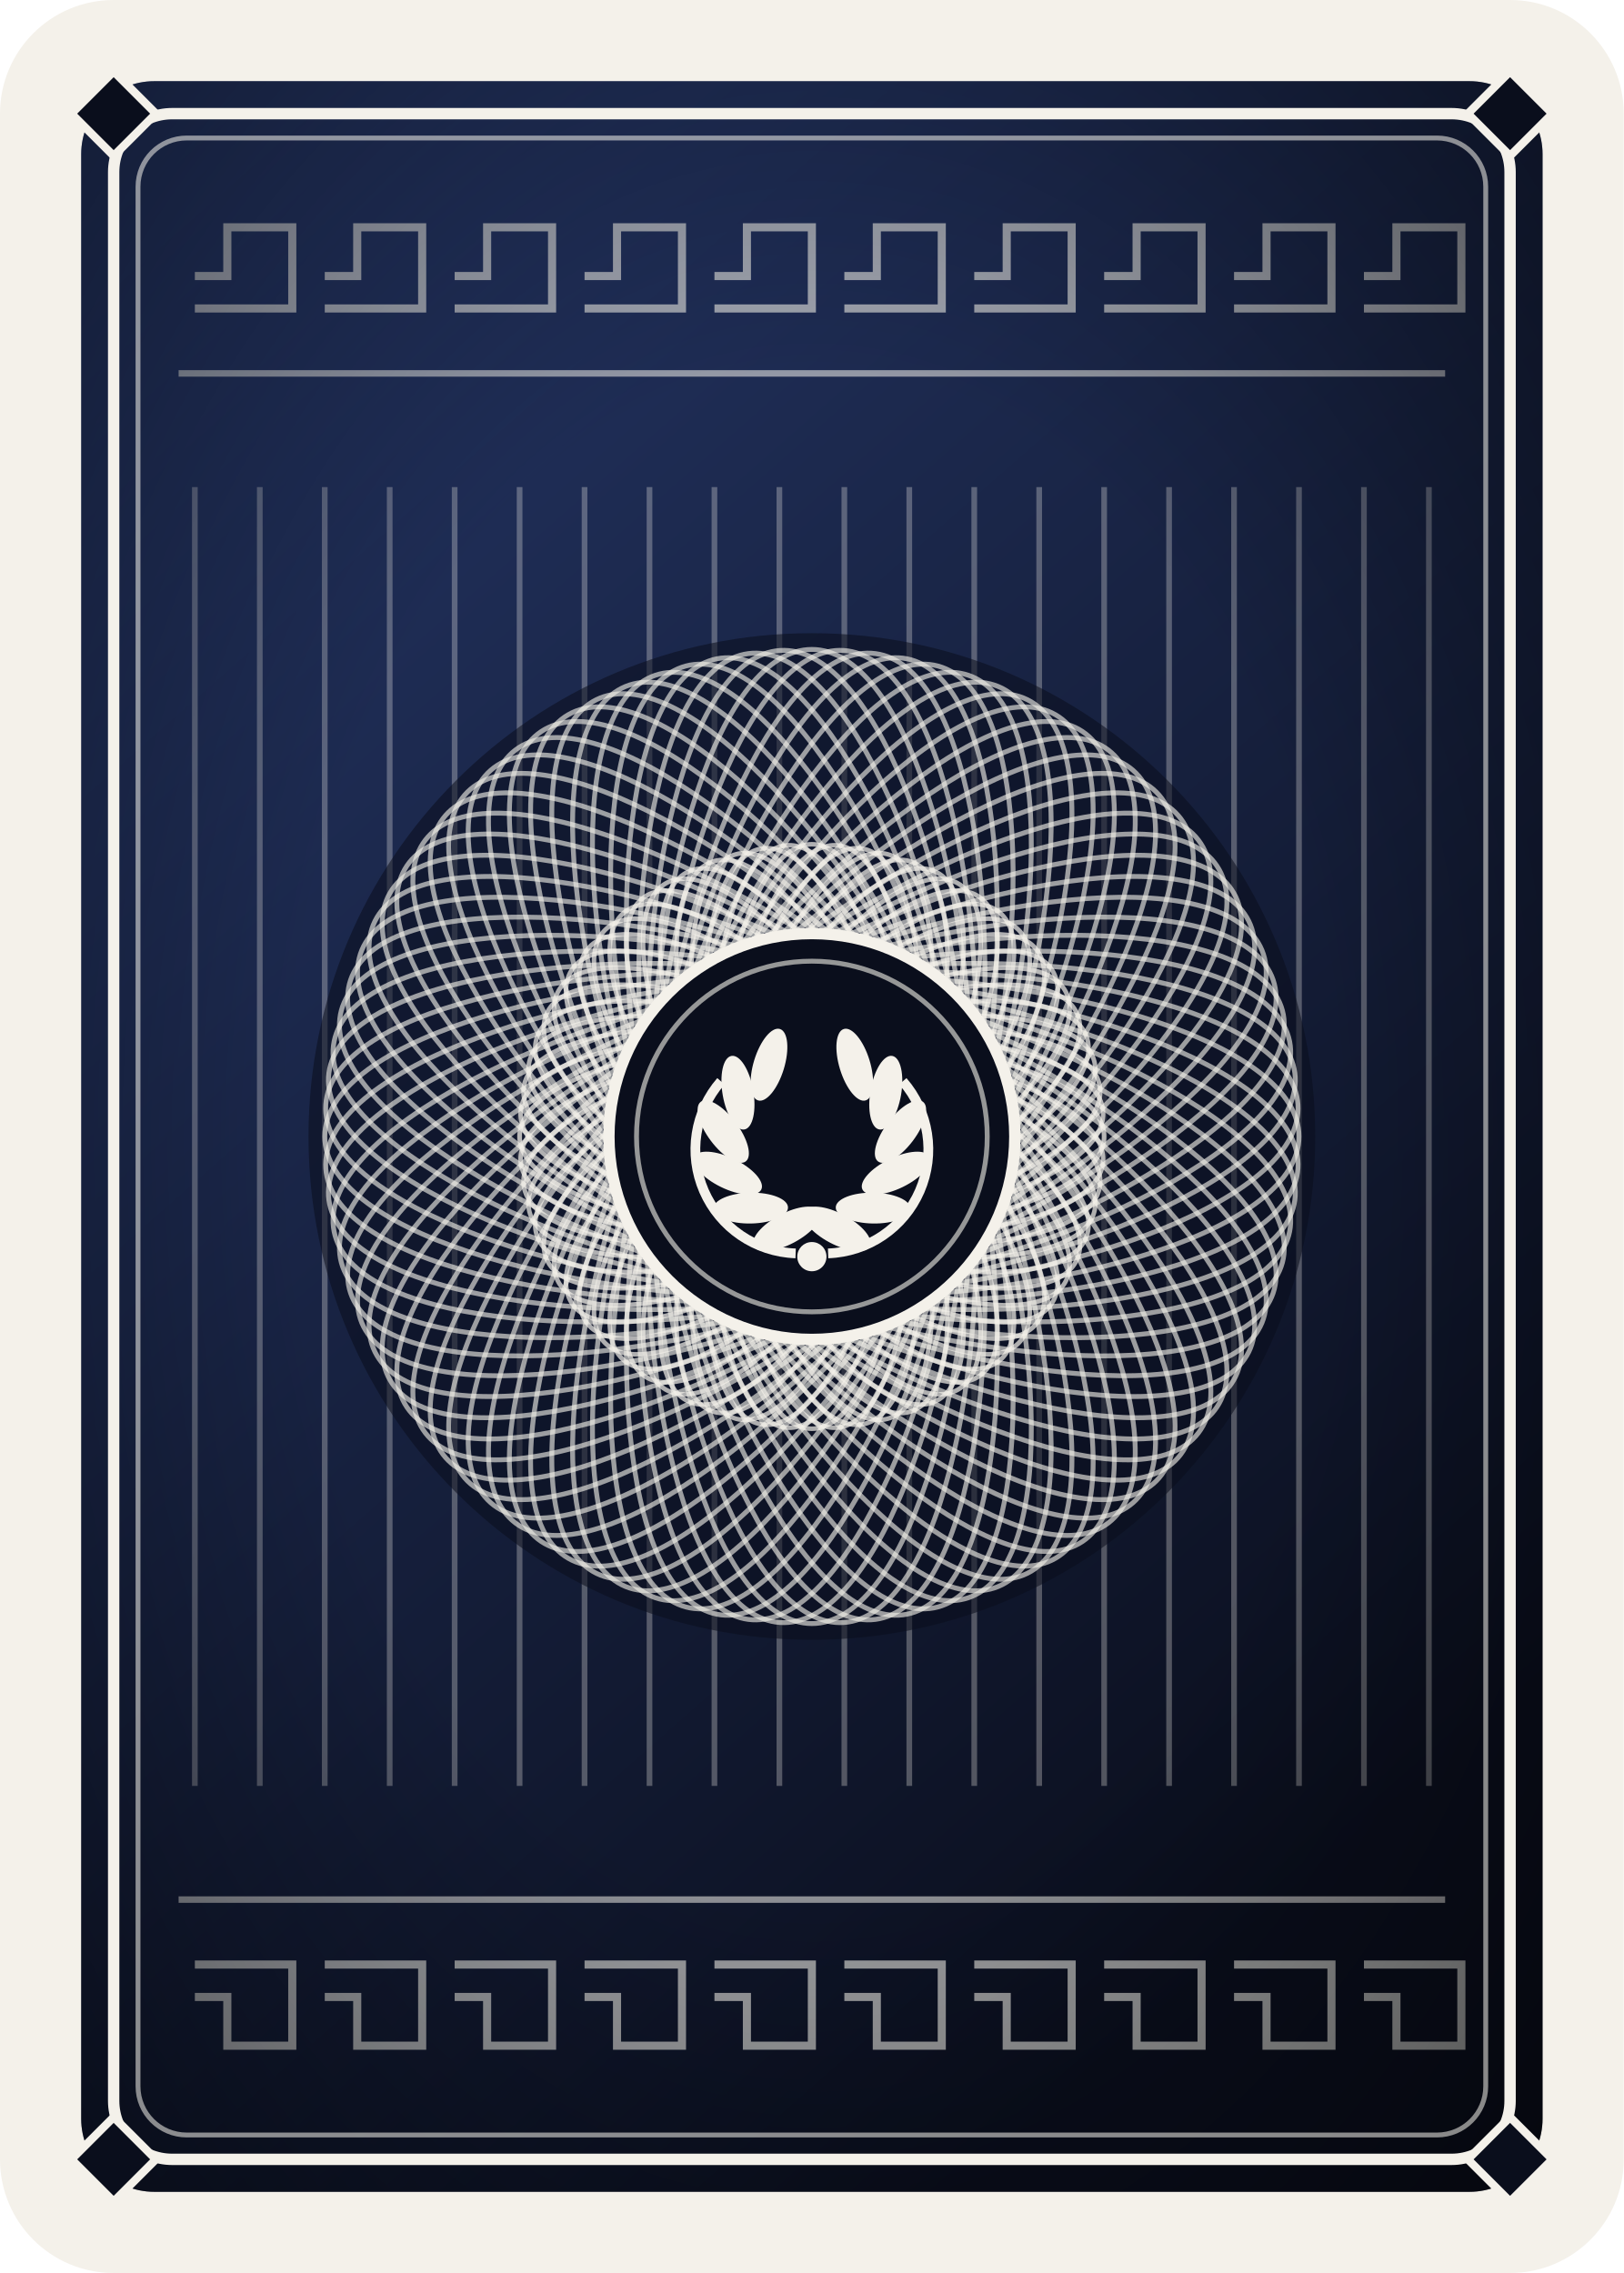
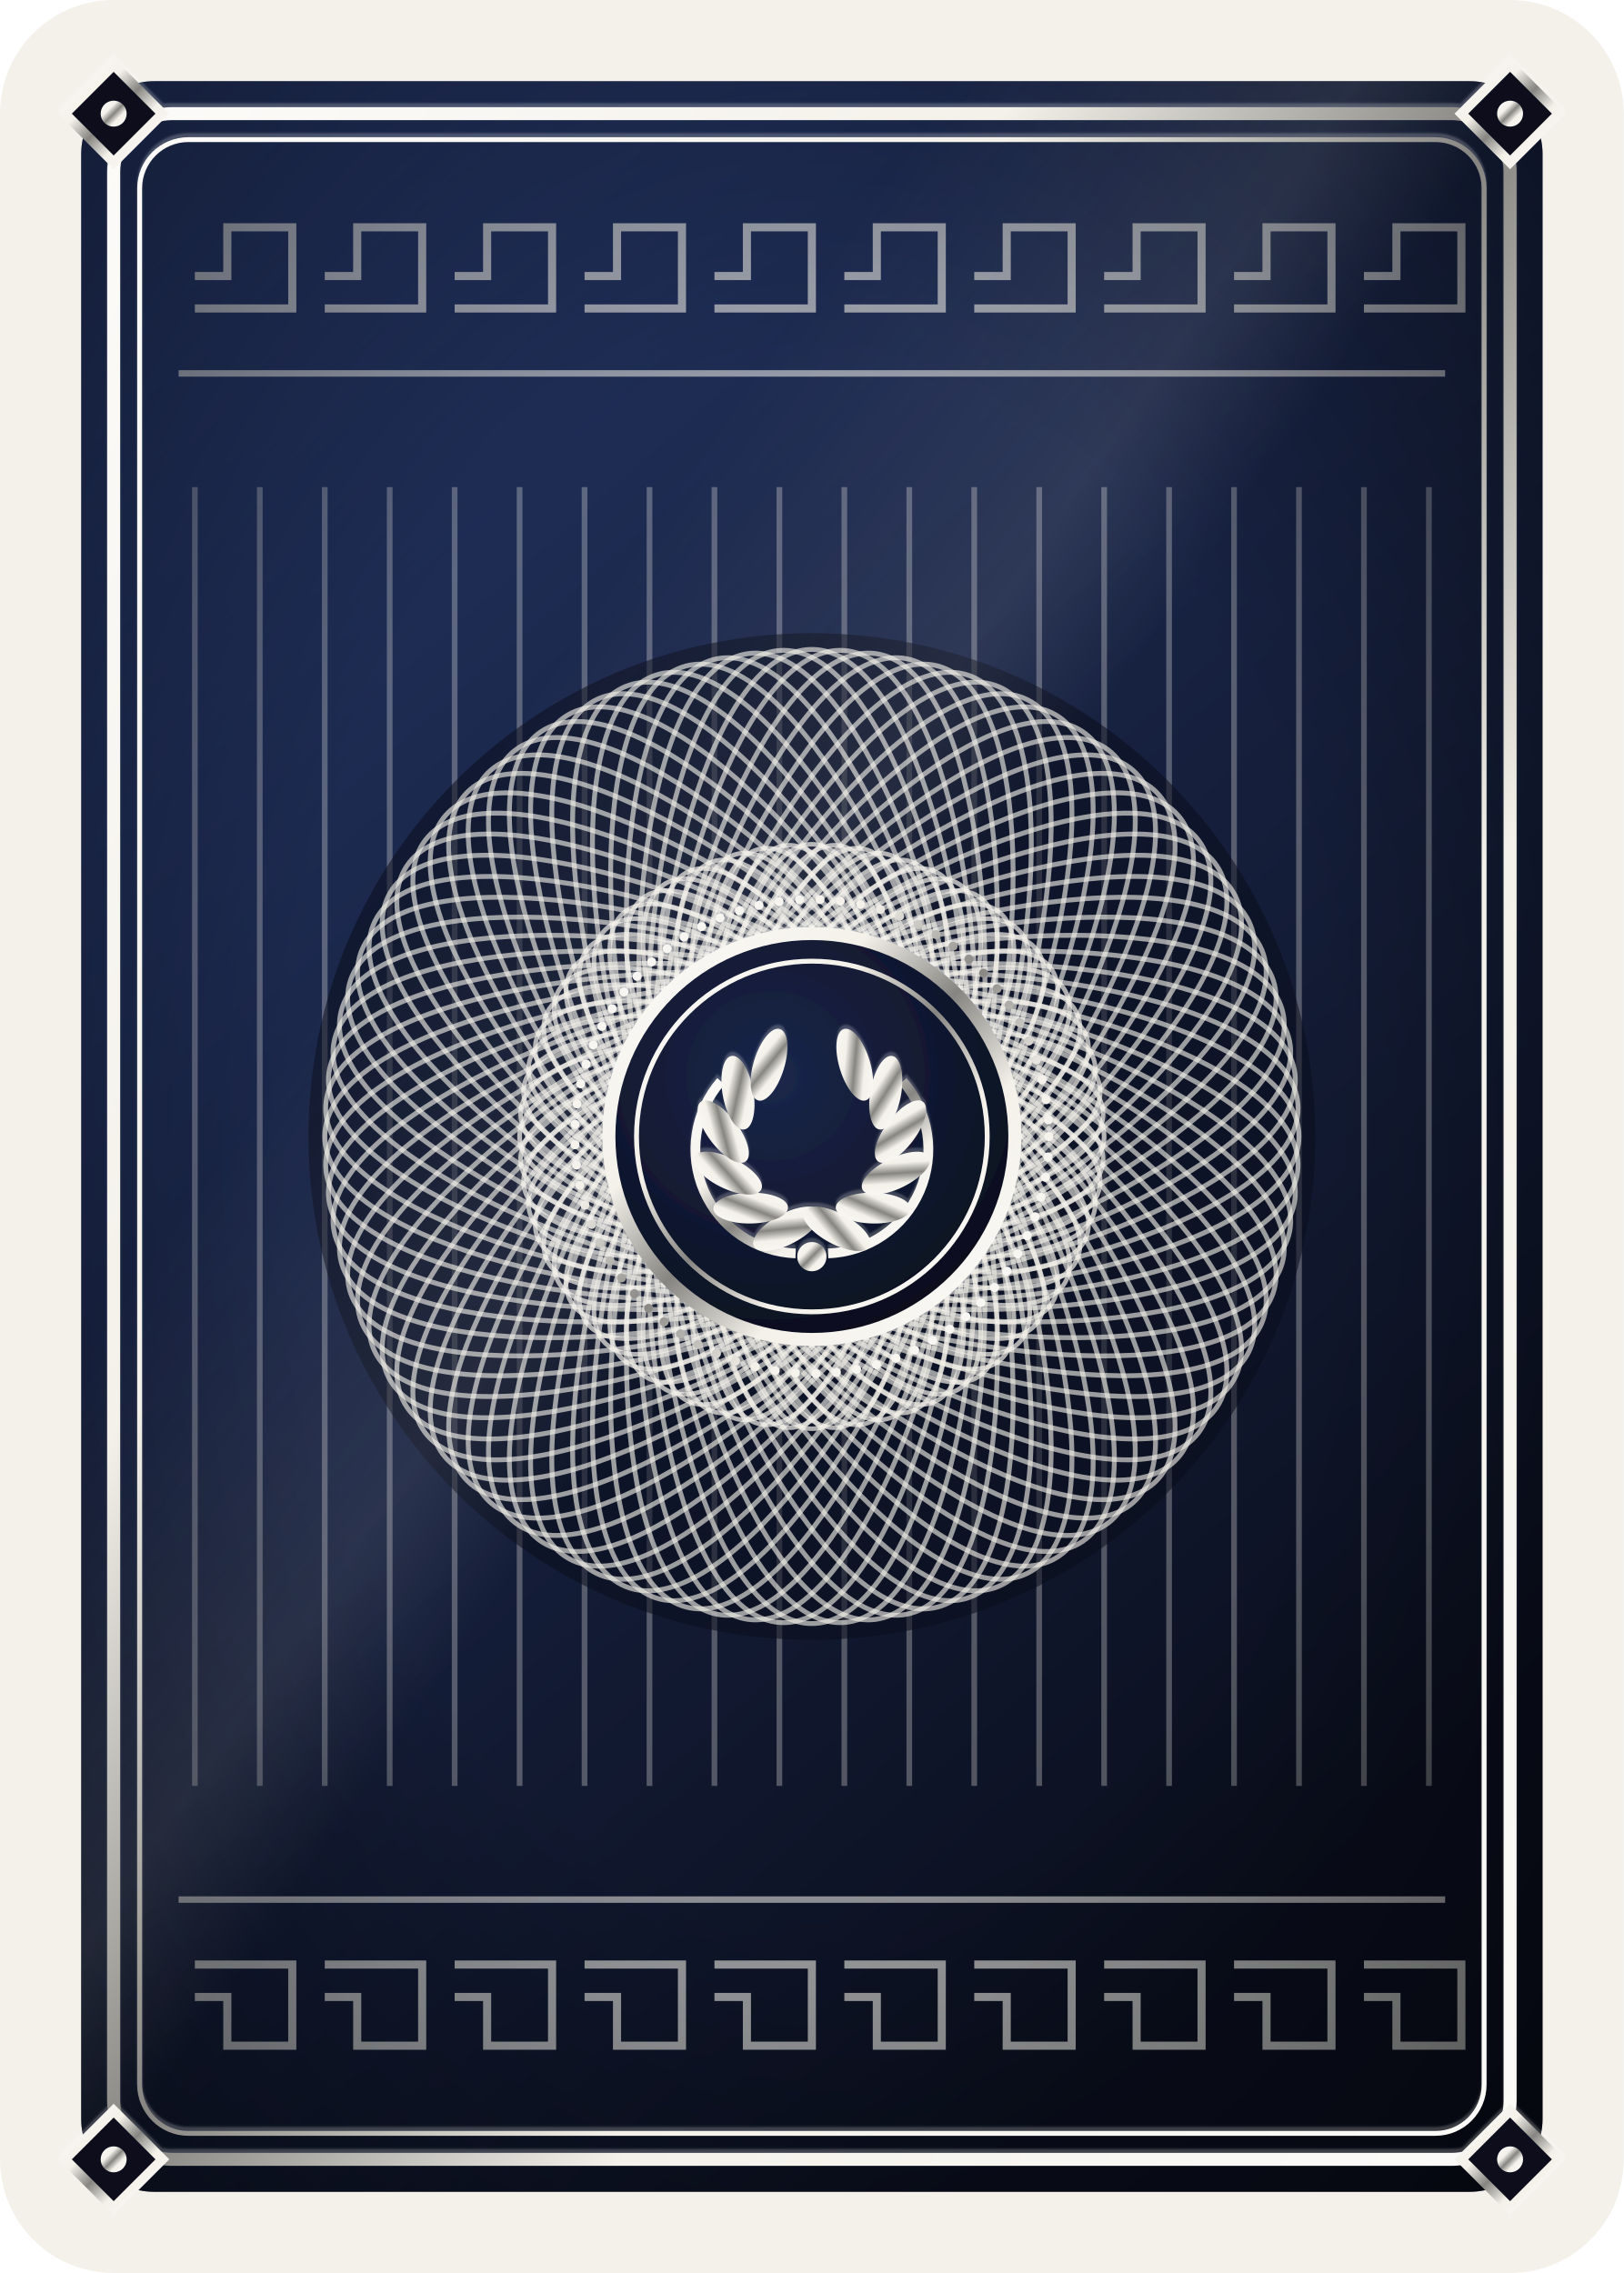
<svg xmlns="http://www.w3.org/2000/svg" viewBox="0 0 100 140">
  <defs>
    <linearGradient id="g" x1="0" y1="0" x2=".6" y2="1">
      <stop offset="0" stop-color="#26386a" />
      <stop offset="1" stop-color="#0a0e1c" />
    </linearGradient>
+     <linearGradient id="f" x1="0" y1="0" x2="1" y2="1">
+       <stop offset="0" stop-color="#fcfbf9" />
+       <stop offset=".32" stop-color="#f4f1ea" />
+       <stop offset=".5" stop-color="#868581" />
+       <stop offset=".68" stop-color="#f4f1ea" />
+       <stop offset="1" stop-color="#fcfbf9" />
+     </linearGradient>
+     <linearGradient id="s" x1="0" y1="0" x2="1" y2="1">
+       <stop offset=".3" stop-color="#fff" stop-opacity="0" />
+       <stop offset=".44" stop-color="#fff" stop-opacity="0.09" />
+       <stop offset=".5" stop-color="#fff" stop-opacity="0" />
+     </linearGradient>
    <radialGradient id="v" cx=".5" cy=".5" r=".72">
      <stop offset=".5" stop-color="#000" stop-opacity="0" />
-       <stop offset="1" stop-color="#000" stop-opacity=".5" />
+       <stop offset="1" stop-color="#000" stop-opacity="0.5" />
    </radialGradient>
+     <radialGradient id="m" cx=".4" cy=".35" r=".7">
+       <stop offset="0" stop-color="#1b274b" />
+       <stop offset="1" stop-color="#0a0e1c" />
+     </radialGradient>
+     <filter id="e" x="-30%" y="-30%" width="160%" height="160%">
+       <feDropShadow dx="0" dy=".55" stdDeviation=".3" flood-color="#000" flood-opacity="0.8" />
+       <feDropShadow dx="0" dy="-.25" stdDeviation=".08" flood-color="#fff" flood-opacity="0.22" />
+     </filter>
    <clipPath id="p">
      <rect x="8.5" y="8.5" width="83" height="123" rx="3" />
    </clipPath>
  </defs>
  <rect width="100" height="140" rx="7" fill="#f4f1ea" />
  <rect x="5" y="5" width="90" height="130" rx="4.5" fill="url(#g)" />
  <g clip-path="url(#p)" fill="none" stroke="#f4f1ea" color="#f4f1ea">
    <path d="M12 30V110M16 30V110M20 30V110M24 30V110M28 30V110M32 30V110M36 30V110M40 30V110M44 30V110M48 30V110M52 30V110M56 30V110M60 30V110M64 30V110M68 30V110M72 30V110M76 30V110M80 30V110M84 30V110M88 30V110" stroke-width=".35" stroke-opacity=".3" />
    <path d="M12 19h6v-5h-4v3h-2M12 121h6v5h-4v-3h-2M20 19h6v-5h-4v3h-2M20 121h6v5h-4v-3h-2M28 19h6v-5h-4v3h-2M28 121h6v5h-4v-3h-2M36 19h6v-5h-4v3h-2M36 121h6v5h-4v-3h-2M44 19h6v-5h-4v3h-2M44 121h6v5h-4v-3h-2M52 19h6v-5h-4v3h-2M52 121h6v5h-4v-3h-2M60 19h6v-5h-4v3h-2M60 121h6v5h-4v-3h-2M68 19h6v-5h-4v3h-2M68 121h6v5h-4v-3h-2M76 19h6v-5h-4v3h-2M76 121h6v5h-4v-3h-2M84 19h6v-5h-4v3h-2M84 121h6v5h-4v-3h-2" stroke-width=".5" stroke-opacity=".6" />
    <path d="M11 23H89M11 117H89" stroke-width=".4" stroke-opacity=".55" />
    <circle cx="50" cy="70" r="31" fill="#0a0e1c" fill-opacity=".55" stroke="none" />
    <g stroke-width=".3" stroke-opacity=".62">
      <ellipse cx="50" cy="70" rx="30" ry="10" transform="rotate(0 50 70)" />
      <ellipse cx="50" cy="70" rx="30" ry="10" transform="rotate(3.75 50 70)" />
      <ellipse cx="50" cy="70" rx="30" ry="10" transform="rotate(7.5 50 70)" />
      <ellipse cx="50" cy="70" rx="30" ry="10" transform="rotate(11.25 50 70)" />
      <ellipse cx="50" cy="70" rx="30" ry="10" transform="rotate(15 50 70)" />
      <ellipse cx="50" cy="70" rx="30" ry="10" transform="rotate(18.75 50 70)" />
      <ellipse cx="50" cy="70" rx="30" ry="10" transform="rotate(22.5 50 70)" />
      <ellipse cx="50" cy="70" rx="30" ry="10" transform="rotate(26.25 50 70)" />
      <ellipse cx="50" cy="70" rx="30" ry="10" transform="rotate(30 50 70)" />
      <ellipse cx="50" cy="70" rx="30" ry="10" transform="rotate(33.75 50 70)" />
      <ellipse cx="50" cy="70" rx="30" ry="10" transform="rotate(37.5 50 70)" />
      <ellipse cx="50" cy="70" rx="30" ry="10" transform="rotate(41.25 50 70)" />
      <ellipse cx="50" cy="70" rx="30" ry="10" transform="rotate(45 50 70)" />
      <ellipse cx="50" cy="70" rx="30" ry="10" transform="rotate(48.75 50 70)" />
      <ellipse cx="50" cy="70" rx="30" ry="10" transform="rotate(52.5 50 70)" />
      <ellipse cx="50" cy="70" rx="30" ry="10" transform="rotate(56.25 50 70)" />
      <ellipse cx="50" cy="70" rx="30" ry="10" transform="rotate(60 50 70)" />
      <ellipse cx="50" cy="70" rx="30" ry="10" transform="rotate(63.75 50 70)" />
      <ellipse cx="50" cy="70" rx="30" ry="10" transform="rotate(67.5 50 70)" />
      <ellipse cx="50" cy="70" rx="30" ry="10" transform="rotate(71.25 50 70)" />
      <ellipse cx="50" cy="70" rx="30" ry="10" transform="rotate(75 50 70)" />
      <ellipse cx="50" cy="70" rx="30" ry="10" transform="rotate(78.75 50 70)" />
      <ellipse cx="50" cy="70" rx="30" ry="10" transform="rotate(82.5 50 70)" />
      <ellipse cx="50" cy="70" rx="30" ry="10" transform="rotate(86.25 50 70)" />
      <ellipse cx="50" cy="70" rx="30" ry="10" transform="rotate(90 50 70)" />
      <ellipse cx="50" cy="70" rx="30" ry="10" transform="rotate(93.75 50 70)" />
      <ellipse cx="50" cy="70" rx="30" ry="10" transform="rotate(97.5 50 70)" />
      <ellipse cx="50" cy="70" rx="30" ry="10" transform="rotate(101.25 50 70)" />
      <ellipse cx="50" cy="70" rx="30" ry="10" transform="rotate(105 50 70)" />
      <ellipse cx="50" cy="70" rx="30" ry="10" transform="rotate(108.75 50 70)" />
      <ellipse cx="50" cy="70" rx="30" ry="10" transform="rotate(112.5 50 70)" />
      <ellipse cx="50" cy="70" rx="30" ry="10" transform="rotate(116.25 50 70)" />
      <ellipse cx="50" cy="70" rx="30" ry="10" transform="rotate(120 50 70)" />
      <ellipse cx="50" cy="70" rx="30" ry="10" transform="rotate(123.75 50 70)" />
      <ellipse cx="50" cy="70" rx="30" ry="10" transform="rotate(127.5 50 70)" />
      <ellipse cx="50" cy="70" rx="30" ry="10" transform="rotate(131.25 50 70)" />
      <ellipse cx="50" cy="70" rx="30" ry="10" transform="rotate(135 50 70)" />
      <ellipse cx="50" cy="70" rx="30" ry="10" transform="rotate(138.75 50 70)" />
      <ellipse cx="50" cy="70" rx="30" ry="10" transform="rotate(142.5 50 70)" />
      <ellipse cx="50" cy="70" rx="30" ry="10" transform="rotate(146.25 50 70)" />
      <ellipse cx="50" cy="70" rx="30" ry="10" transform="rotate(150 50 70)" />
      <ellipse cx="50" cy="70" rx="30" ry="10" transform="rotate(153.75 50 70)" />
      <ellipse cx="50" cy="70" rx="30" ry="10" transform="rotate(157.5 50 70)" />
      <ellipse cx="50" cy="70" rx="30" ry="10" transform="rotate(161.25 50 70)" />
      <ellipse cx="50" cy="70" rx="30" ry="10" transform="rotate(165 50 70)" />
      <ellipse cx="50" cy="70" rx="30" ry="10" transform="rotate(168.75 50 70)" />
      <ellipse cx="50" cy="70" rx="30" ry="10" transform="rotate(172.5 50 70)" />
      <ellipse cx="50" cy="70" rx="30" ry="10" transform="rotate(176.25 50 70)" />
    </g>
    <g stroke-width=".28" stroke-opacity=".7">
      <ellipse cx="50" cy="70" rx="18" ry="6" transform="rotate(0 50 70)" />
      <ellipse cx="50" cy="70" rx="18" ry="6" transform="rotate(5 50 70)" />
      <ellipse cx="50" cy="70" rx="18" ry="6" transform="rotate(10 50 70)" />
      <ellipse cx="50" cy="70" rx="18" ry="6" transform="rotate(15 50 70)" />
      <ellipse cx="50" cy="70" rx="18" ry="6" transform="rotate(20 50 70)" />
      <ellipse cx="50" cy="70" rx="18" ry="6" transform="rotate(25 50 70)" />
      <ellipse cx="50" cy="70" rx="18" ry="6" transform="rotate(30 50 70)" />
      <ellipse cx="50" cy="70" rx="18" ry="6" transform="rotate(35 50 70)" />
      <ellipse cx="50" cy="70" rx="18" ry="6" transform="rotate(40 50 70)" />
      <ellipse cx="50" cy="70" rx="18" ry="6" transform="rotate(45 50 70)" />
      <ellipse cx="50" cy="70" rx="18" ry="6" transform="rotate(50 50 70)" />
      <ellipse cx="50" cy="70" rx="18" ry="6" transform="rotate(55 50 70)" />
      <ellipse cx="50" cy="70" rx="18" ry="6" transform="rotate(60 50 70)" />
      <ellipse cx="50" cy="70" rx="18" ry="6" transform="rotate(65 50 70)" />
      <ellipse cx="50" cy="70" rx="18" ry="6" transform="rotate(70 50 70)" />
      <ellipse cx="50" cy="70" rx="18" ry="6" transform="rotate(75 50 70)" />
      <ellipse cx="50" cy="70" rx="18" ry="6" transform="rotate(80 50 70)" />
      <ellipse cx="50" cy="70" rx="18" ry="6" transform="rotate(85 50 70)" />
      <ellipse cx="50" cy="70" rx="18" ry="6" transform="rotate(90 50 70)" />
      <ellipse cx="50" cy="70" rx="18" ry="6" transform="rotate(95 50 70)" />
      <ellipse cx="50" cy="70" rx="18" ry="6" transform="rotate(100 50 70)" />
      <ellipse cx="50" cy="70" rx="18" ry="6" transform="rotate(105 50 70)" />
      <ellipse cx="50" cy="70" rx="18" ry="6" transform="rotate(110 50 70)" />
      <ellipse cx="50" cy="70" rx="18" ry="6" transform="rotate(115 50 70)" />
      <ellipse cx="50" cy="70" rx="18" ry="6" transform="rotate(120 50 70)" />
      <ellipse cx="50" cy="70" rx="18" ry="6" transform="rotate(125 50 70)" />
      <ellipse cx="50" cy="70" rx="18" ry="6" transform="rotate(130 50 70)" />
      <ellipse cx="50" cy="70" rx="18" ry="6" transform="rotate(135 50 70)" />
      <ellipse cx="50" cy="70" rx="18" ry="6" transform="rotate(140 50 70)" />
      <ellipse cx="50" cy="70" rx="18" ry="6" transform="rotate(145 50 70)" />
      <ellipse cx="50" cy="70" rx="18" ry="6" transform="rotate(150 50 70)" />
      <ellipse cx="50" cy="70" rx="18" ry="6" transform="rotate(155 50 70)" />
      <ellipse cx="50" cy="70" rx="18" ry="6" transform="rotate(160 50 70)" />
      <ellipse cx="50" cy="70" rx="18" ry="6" transform="rotate(165 50 70)" />
      <ellipse cx="50" cy="70" rx="18" ry="6" transform="rotate(170 50 70)" />
      <ellipse cx="50" cy="70" rx="18" ry="6" transform="rotate(175 50 70)" />
    </g>
  </g>
  <rect x="5" y="5" width="90" height="130" rx="4.5" fill="url(#v)" />
-   <rect x="7" y="7" width="86" height="126" rx="3.6" fill="none" stroke="#f4f1ea" stroke-width=".7" />
-   <rect x="8.5" y="8.5" width="83" height="123" rx="3" fill="none" stroke="#f4f1ea" stroke-width=".3" stroke-opacity=".55" />
-   <path d="M7 4.4L9.6 7L7 9.6L4.4 7Z" fill="#0a0e1c" stroke="#f4f1ea" stroke-width=".5" />
-   <path d="M93 4.4L95.6 7L93 9.6L90.4 7Z" fill="#0a0e1c" stroke="#f4f1ea" stroke-width=".5" />
-   <path d="M7 130.4L9.6 133L7 135.6L4.4 133Z" fill="#0a0e1c" stroke="#f4f1ea" stroke-width=".5" />
-   <path d="M93 130.4L95.6 133L93 135.6L90.4 133Z" fill="#0a0e1c" stroke="#f4f1ea" stroke-width=".5" />
-   <circle cx="50" cy="70" r="12.5" fill="#0a0e1c" stroke="#f4f1ea" stroke-width=".7" />
-   <circle cx="50" cy="70" r="10.8" fill="none" stroke="#f4f1ea" stroke-width=".3" stroke-opacity=".6" />
-   <g transform="translate(50 70)">
-     <path d="M-1 7.2A6.4 6.4 0 0 1-5.6-3.4M1 7.2A6.4 6.4 0 0 0 5.6-3.4" stroke="#f4f1ea" stroke-width=".6" fill="none" />
-     <ellipse cx="-2.6" cy="6.25" rx=".95" ry="2.3" transform="rotate(62 -2.6 6.25) translate(0 -1.2)" fill="#f4f1ea" />
-     <ellipse cx="-4.97" cy="4.43" rx=".95" ry="2.3" transform="rotate(89 -4.97 4.43) translate(0 -1.2)" fill="#f4f1ea" />
-     <ellipse cx="-6.26" cy="1.73" rx=".95" ry="2.3" transform="rotate(116 -6.26 1.73) translate(0 -1.2)" fill="#f4f1ea" />
-     <ellipse cx="-6.18" cy="-1.26" rx=".95" ry="2.3" transform="rotate(143 -6.18 -1.26) translate(0 -1.2)" fill="#f4f1ea" />
-     <ellipse cx="-4.76" cy="-3.88" rx=".95" ry="2.3" transform="rotate(170 -4.76 -3.88) translate(0 -1.2)" fill="#f4f1ea" />
-     <ellipse cx="-2.29" cy="-5.57" rx=".95" ry="2.3" transform="rotate(197 -2.29 -5.57) translate(0 -1.2)" fill="#f4f1ea" />
-     <ellipse cx="2.6" cy="6.25" rx=".95" ry="2.3" transform="rotate(-62 2.6 6.25) translate(0 -1.2)" fill="#f4f1ea" />
-     <ellipse cx="4.97" cy="4.43" rx=".95" ry="2.3" transform="rotate(-89 4.97 4.43) translate(0 -1.2)" fill="#f4f1ea" />
-     <ellipse cx="6.26" cy="1.73" rx=".95" ry="2.3" transform="rotate(-116 6.26 1.73) translate(0 -1.2)" fill="#f4f1ea" />
-     <ellipse cx="6.18" cy="-1.26" rx=".95" ry="2.3" transform="rotate(-143 6.18 -1.26) translate(0 -1.2)" fill="#f4f1ea" />
-     <ellipse cx="4.76" cy="-3.88" rx=".95" ry="2.3" transform="rotate(-170 4.76 -3.88) translate(0 -1.2)" fill="#f4f1ea" />
-     <ellipse cx="2.29" cy="-5.57" rx=".95" ry="2.3" transform="rotate(-197 2.29 -5.57) translate(0 -1.2)" fill="#f4f1ea" />
-     <circle cx="0" cy="7.4" r=".9" fill="#f4f1ea" />
+   <rect x="5" y="5" width="90" height="130" rx="4.5" fill="url(#s)" />
+   <g filter="url(#e)">
+     <rect x="7" y="7" width="86" height="126" rx="3.6" fill="none" stroke="url(#f)" stroke-width=".8" />
+     <rect x="8.6" y="8.6" width="82.8" height="122.8" rx="3" fill="none" stroke="url(#f)" stroke-width=".3" />
+     <path d="M7 4L10 7L7 10L4 7Z" fill="#0a0e1c" stroke="url(#f)" stroke-width=".6" />
+     <circle cx="7" cy="7" r=".8" fill="url(#f)" />
+     <path d="M93 4L96 7L93 10L90 7Z" fill="#0a0e1c" stroke="url(#f)" stroke-width=".6" />
+     <circle cx="93" cy="7" r=".8" fill="url(#f)" />
+     <path d="M7 130L10 133L7 136L4 133Z" fill="#0a0e1c" stroke="url(#f)" stroke-width=".6" />
+     <circle cx="7" cy="133" r=".8" fill="url(#f)" />
+     <path d="M93 130L96 133L93 136L90 133Z" fill="#0a0e1c" stroke="url(#f)" stroke-width=".6" />
+     <circle cx="93" cy="133" r=".8" fill="url(#f)" />
+     <circle cx="50" cy="70" r="14.6" fill="none" stroke="url(#f)" stroke-width=".55" stroke-dasharray=".01 1.25" stroke-linecap="round" />
+     <circle cx="50" cy="70" r="12.5" fill="url(#m)" stroke="url(#f)" stroke-width=".8" />
+     <circle cx="50" cy="70" r="10.8" fill="none" stroke="url(#f)" stroke-width=".3" />
+   </g>
+   <g transform="translate(50 70)" filter="url(#e)">
+     <path d="M-1 7.2A6.4 6.4 0 0 1-5.6-3.4M1 7.2A6.4 6.4 0 0 0 5.6-3.4" stroke="url(#f)" stroke-width=".6" fill="none" />
+     <ellipse cx="-2.6" cy="6.25" rx=".95" ry="2.3" transform="rotate(62 -2.6 6.25) translate(0 -1.2)" fill="url(#f)" />
+     <ellipse cx="-4.97" cy="4.43" rx=".95" ry="2.3" transform="rotate(89 -4.97 4.43) translate(0 -1.2)" fill="url(#f)" />
+     <ellipse cx="-6.26" cy="1.73" rx=".95" ry="2.3" transform="rotate(116 -6.26 1.73) translate(0 -1.2)" fill="url(#f)" />
+     <ellipse cx="-6.18" cy="-1.26" rx=".95" ry="2.3" transform="rotate(143 -6.18 -1.26) translate(0 -1.2)" fill="url(#f)" />
+     <ellipse cx="-4.76" cy="-3.88" rx=".95" ry="2.3" transform="rotate(170 -4.76 -3.88) translate(0 -1.2)" fill="url(#f)" />
+     <ellipse cx="-2.29" cy="-5.57" rx=".95" ry="2.3" transform="rotate(197 -2.29 -5.57) translate(0 -1.2)" fill="url(#f)" />
+     <ellipse cx="2.6" cy="6.25" rx=".95" ry="2.3" transform="rotate(-62 2.6 6.25) translate(0 -1.2)" fill="url(#f)" />
+     <ellipse cx="4.97" cy="4.43" rx=".95" ry="2.3" transform="rotate(-89 4.97 4.43) translate(0 -1.2)" fill="url(#f)" />
+     <ellipse cx="6.26" cy="1.73" rx=".95" ry="2.3" transform="rotate(-116 6.26 1.73) translate(0 -1.2)" fill="url(#f)" />
+     <ellipse cx="6.18" cy="-1.26" rx=".95" ry="2.3" transform="rotate(-143 6.18 -1.26) translate(0 -1.2)" fill="url(#f)" />
+     <ellipse cx="4.76" cy="-3.88" rx=".95" ry="2.3" transform="rotate(-170 4.76 -3.88) translate(0 -1.2)" fill="url(#f)" />
+     <ellipse cx="2.29" cy="-5.57" rx=".95" ry="2.3" transform="rotate(-197 2.29 -5.57) translate(0 -1.2)" fill="url(#f)" />
+     <circle cx="0" cy="7.4" r=".9" fill="url(#f)" />
  </g>
</svg>
